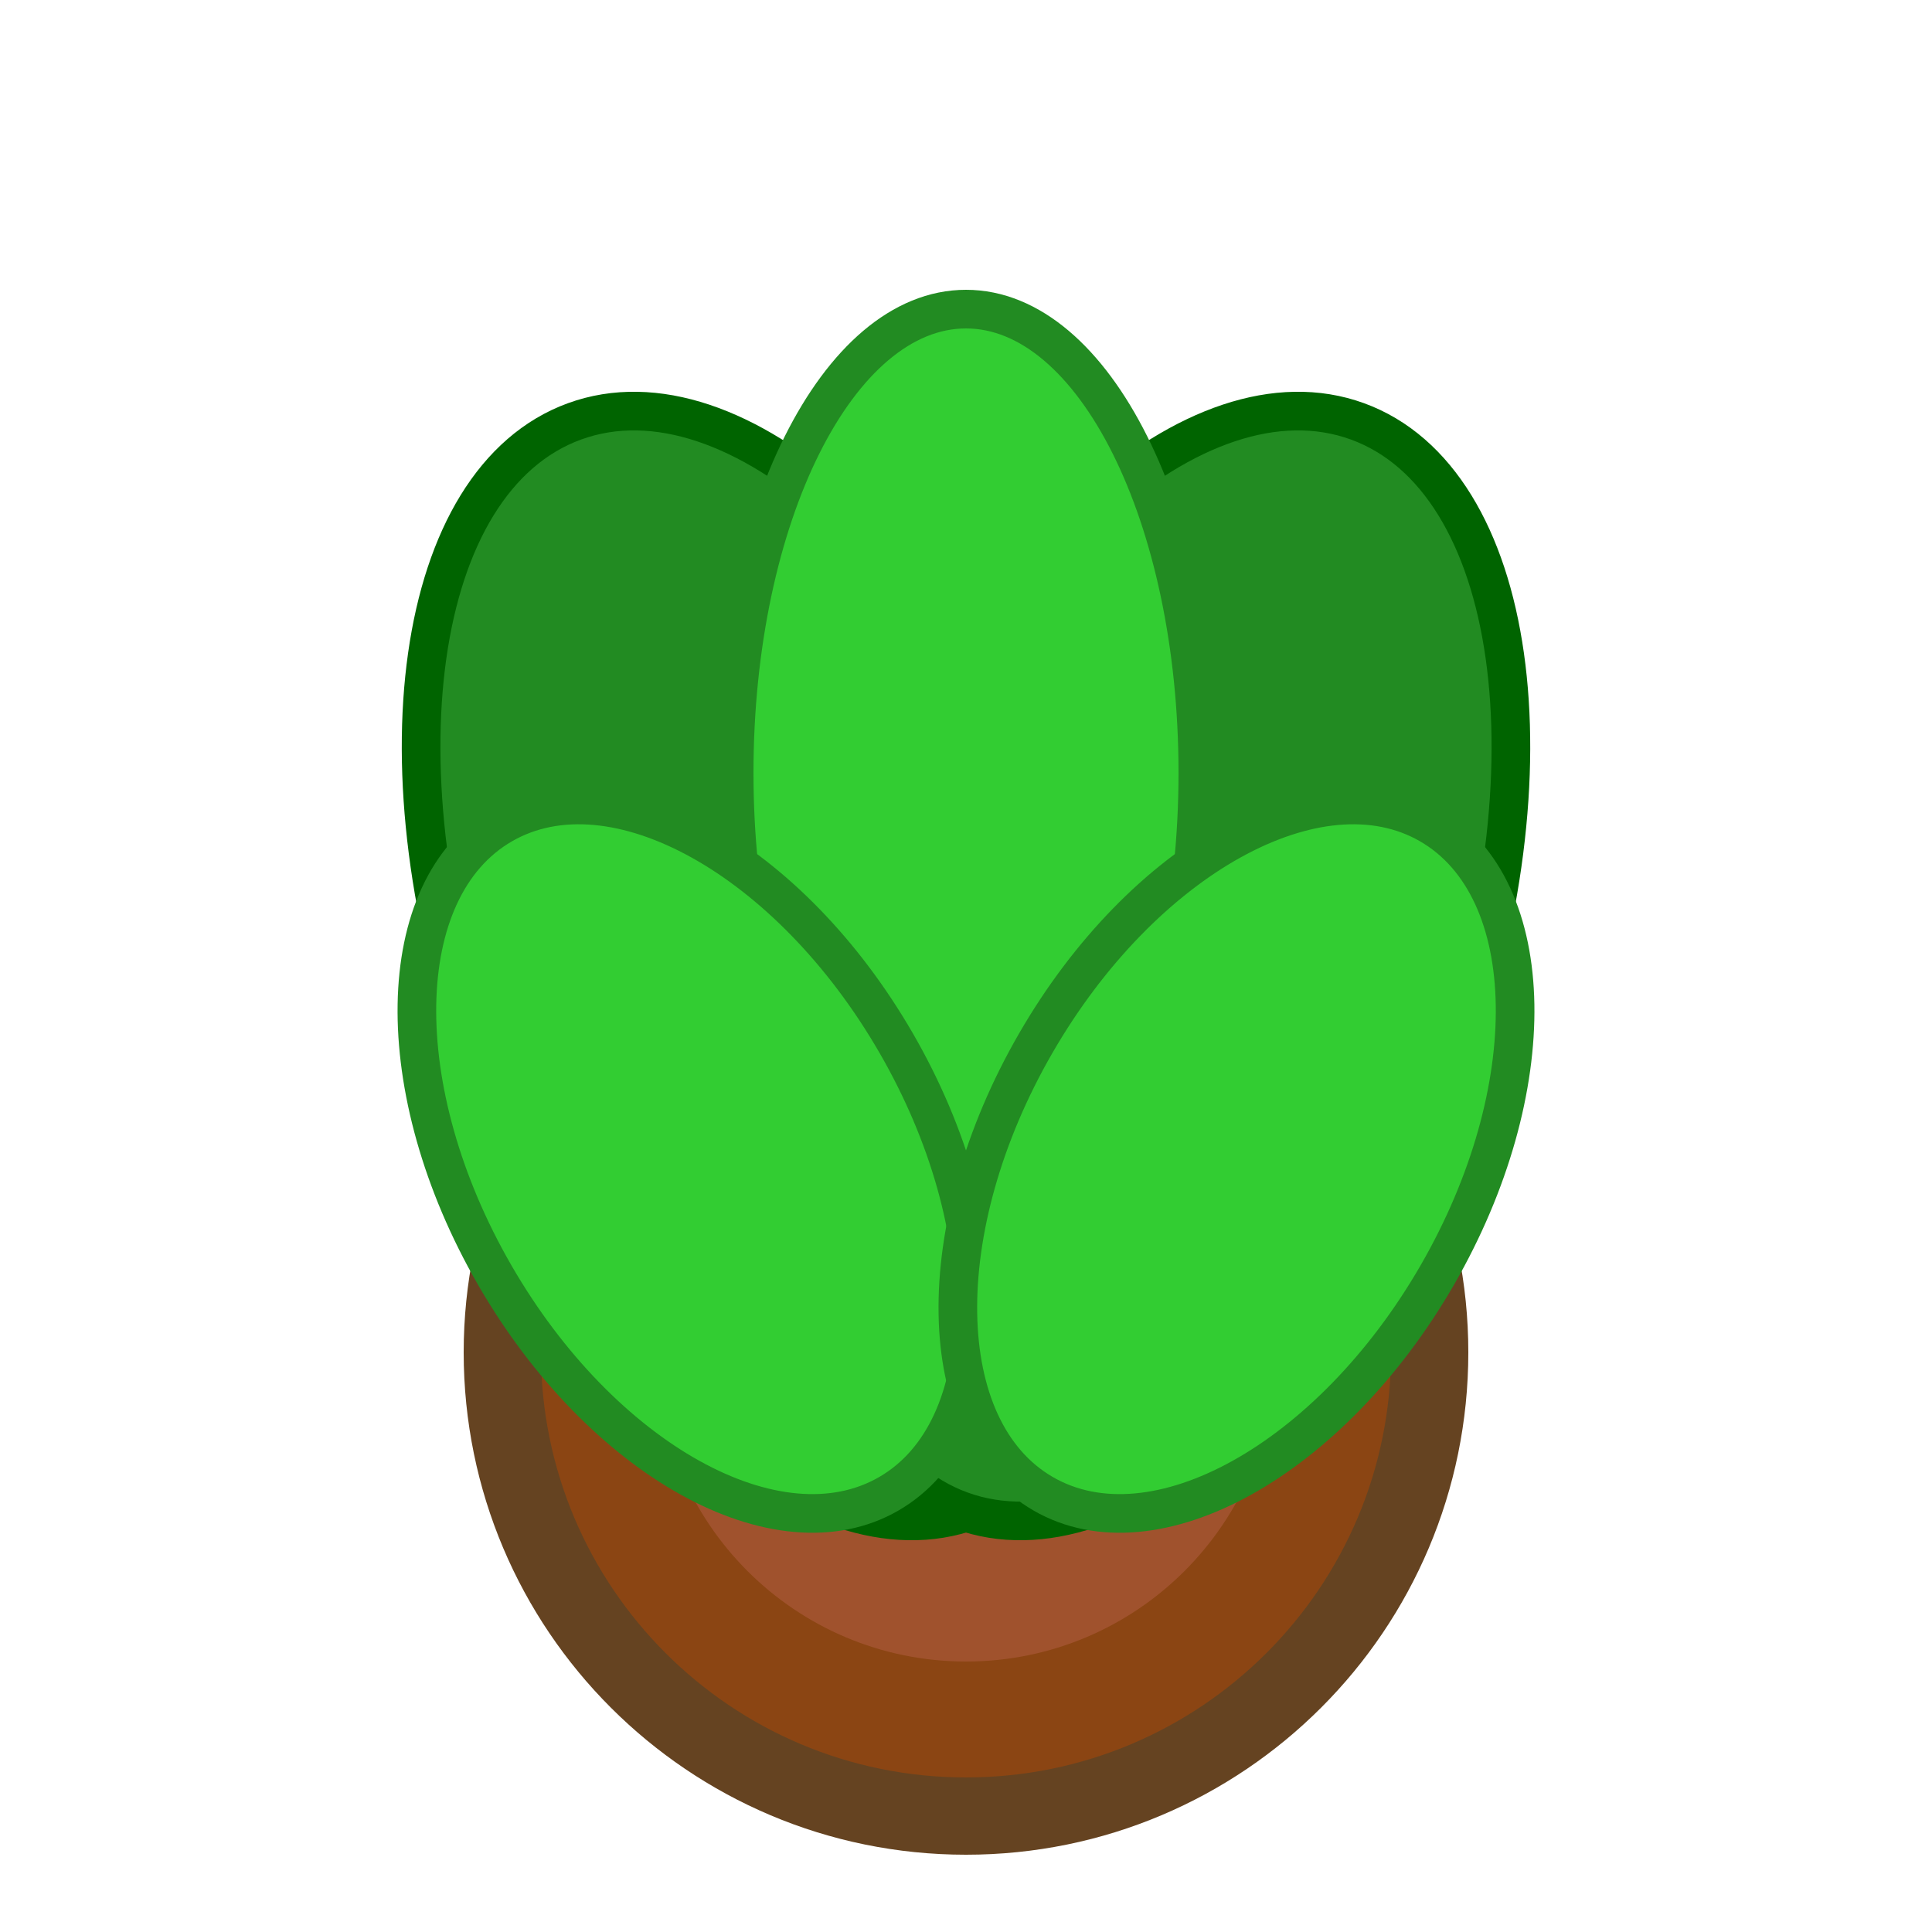
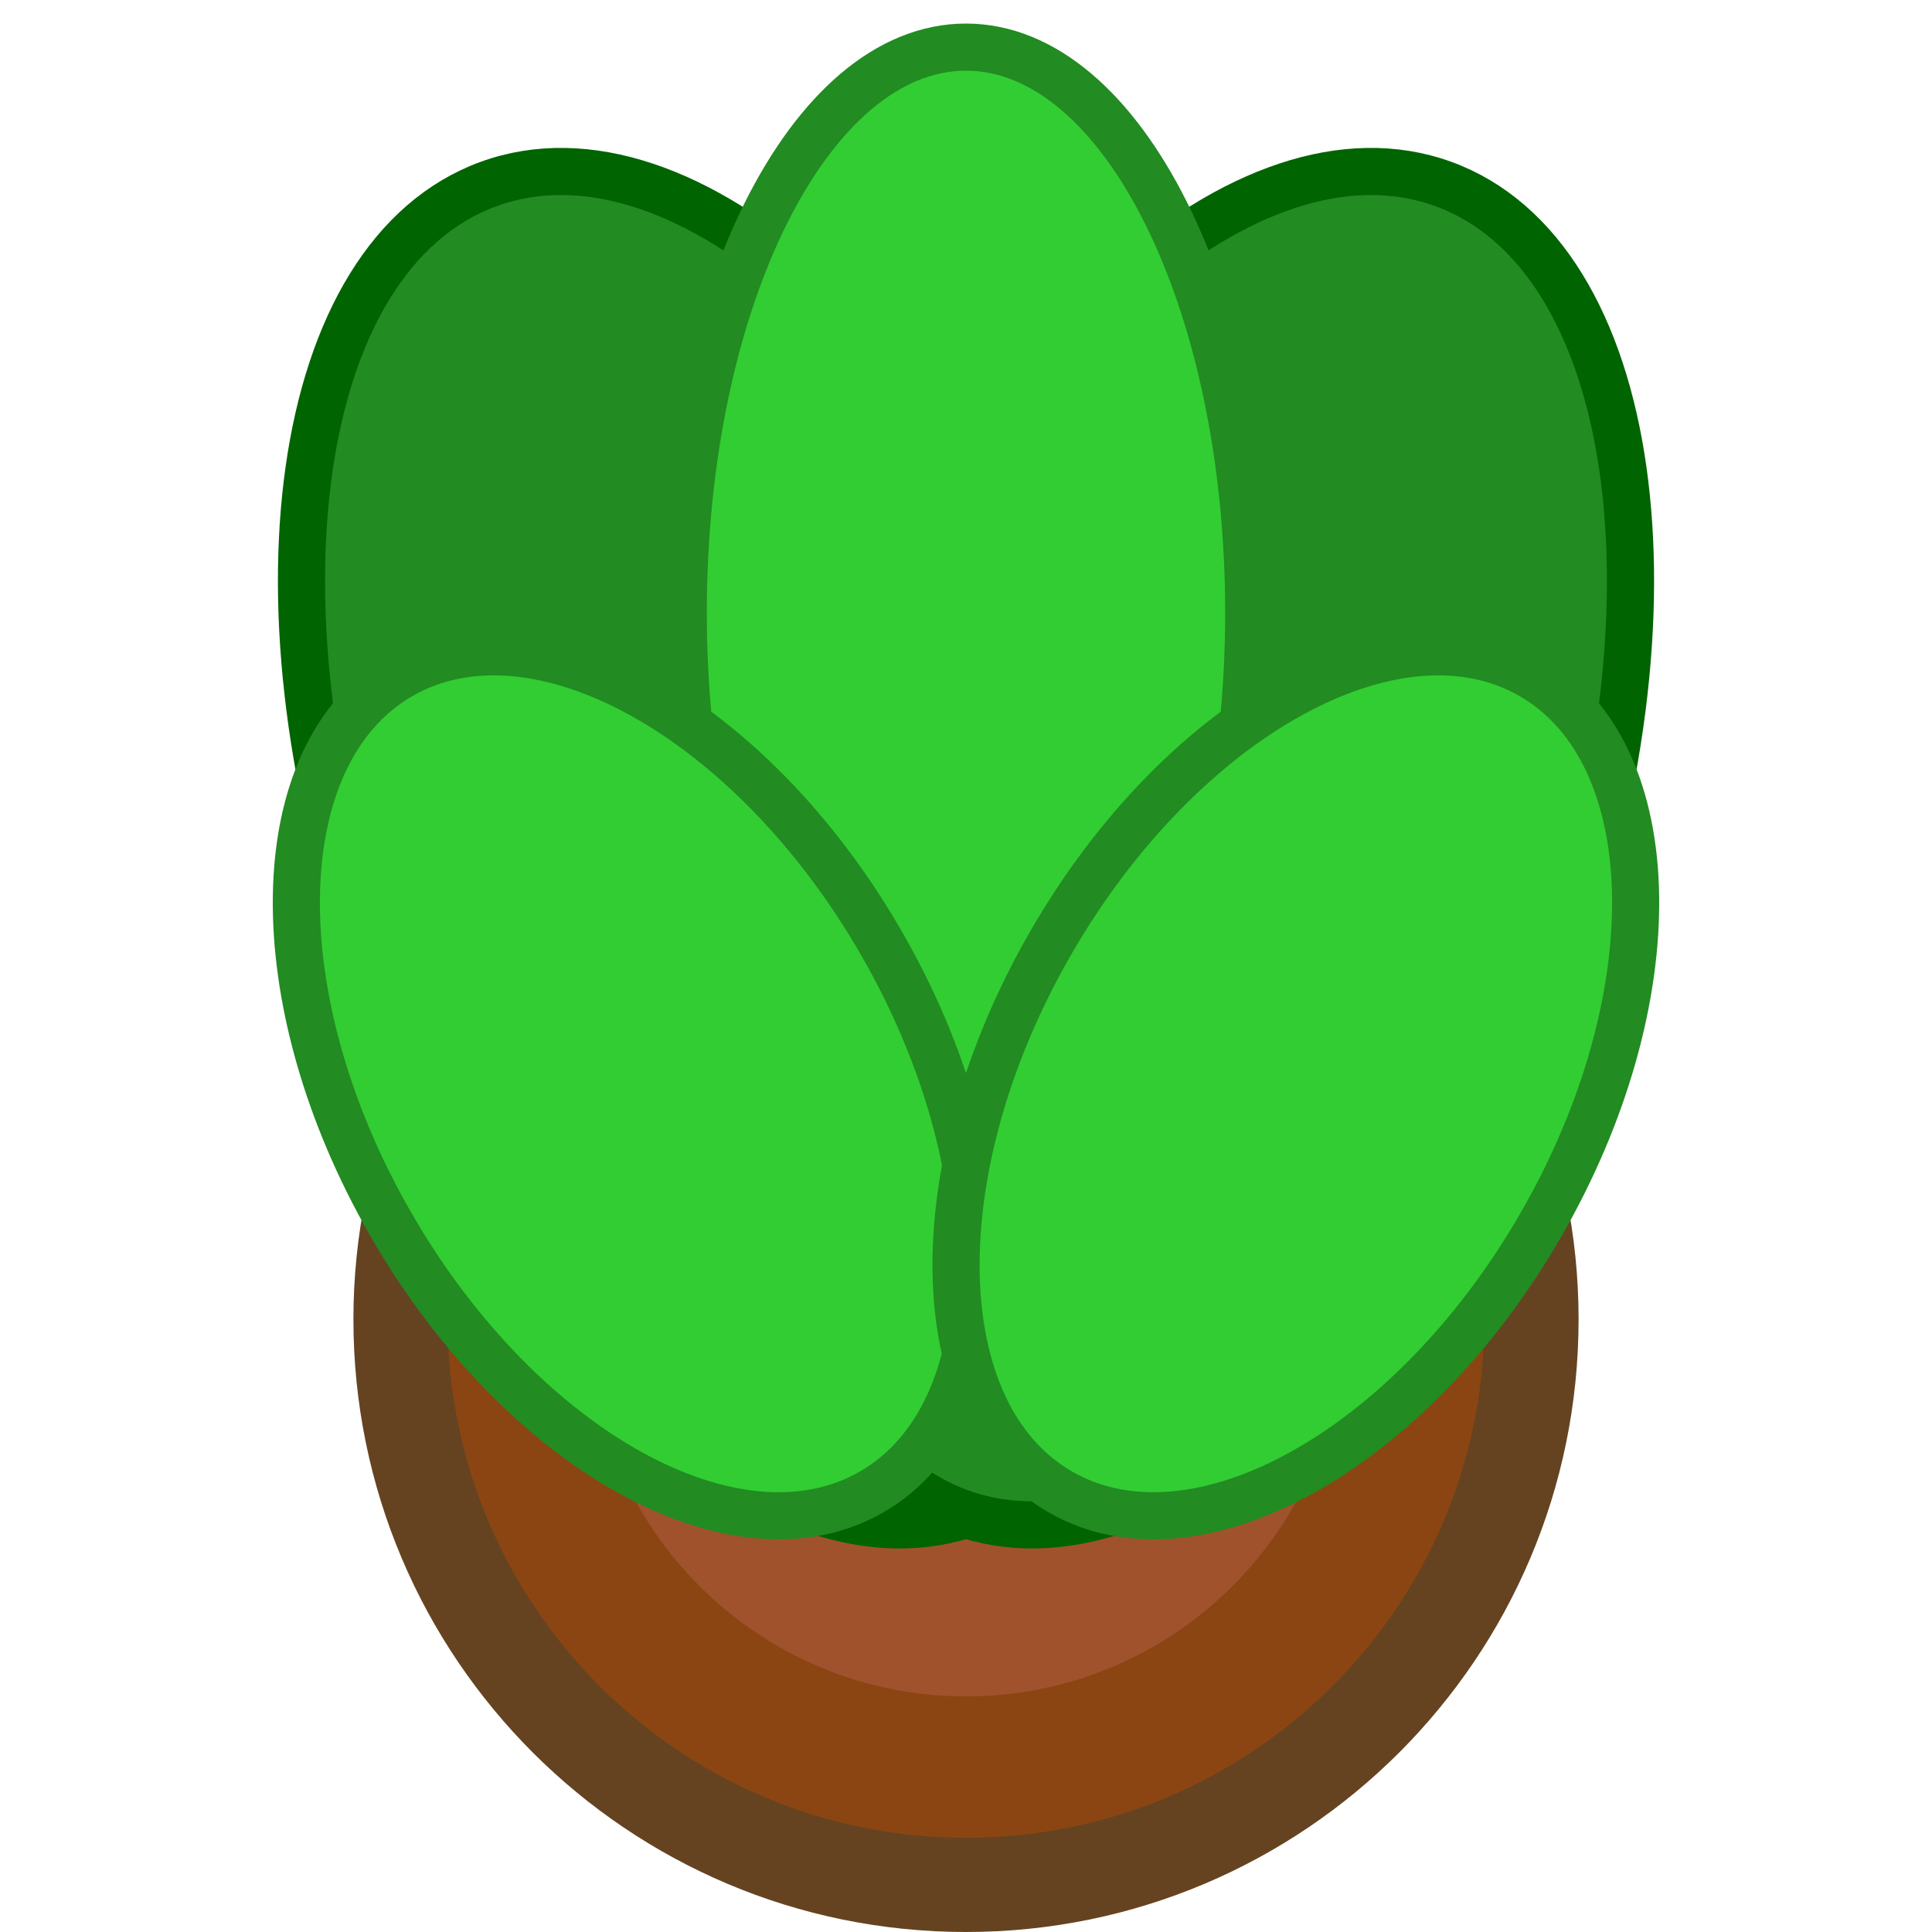
- <svg xmlns="http://www.w3.org/2000/svg" width="50" height="50" viewBox="0 0 50 50">
+ <svg xmlns="http://www.w3.org/2000/svg" width="50" height="50" viewBox="10 7 30 41">
  <circle cx="25" cy="35" r="12" fill="#8B4513" stroke="#654321" stroke-width="2" />
  <circle cx="25" cy="35" r="8" fill="#A0522D" />
  <ellipse cx="20" cy="25" rx="8" ry="15" fill="#228B22" stroke="#006400" stroke-width="1" transform="rotate(-20 20 25)" />
  <ellipse cx="30" cy="25" rx="8" ry="15" fill="#228B22" stroke="#006400" stroke-width="1" transform="rotate(20 30 25)" />
  <ellipse cx="25" cy="20" rx="6" ry="12" fill="#32CD32" stroke="#228B22" stroke-width="1" />
  <ellipse cx="18" cy="30" rx="6" ry="10" fill="#32CD32" stroke="#228B22" stroke-width="1" transform="rotate(-30 18 30)" />
  <ellipse cx="32" cy="30" rx="6" ry="10" fill="#32CD32" stroke="#228B22" stroke-width="1" transform="rotate(30 32 30)" />
</svg>
